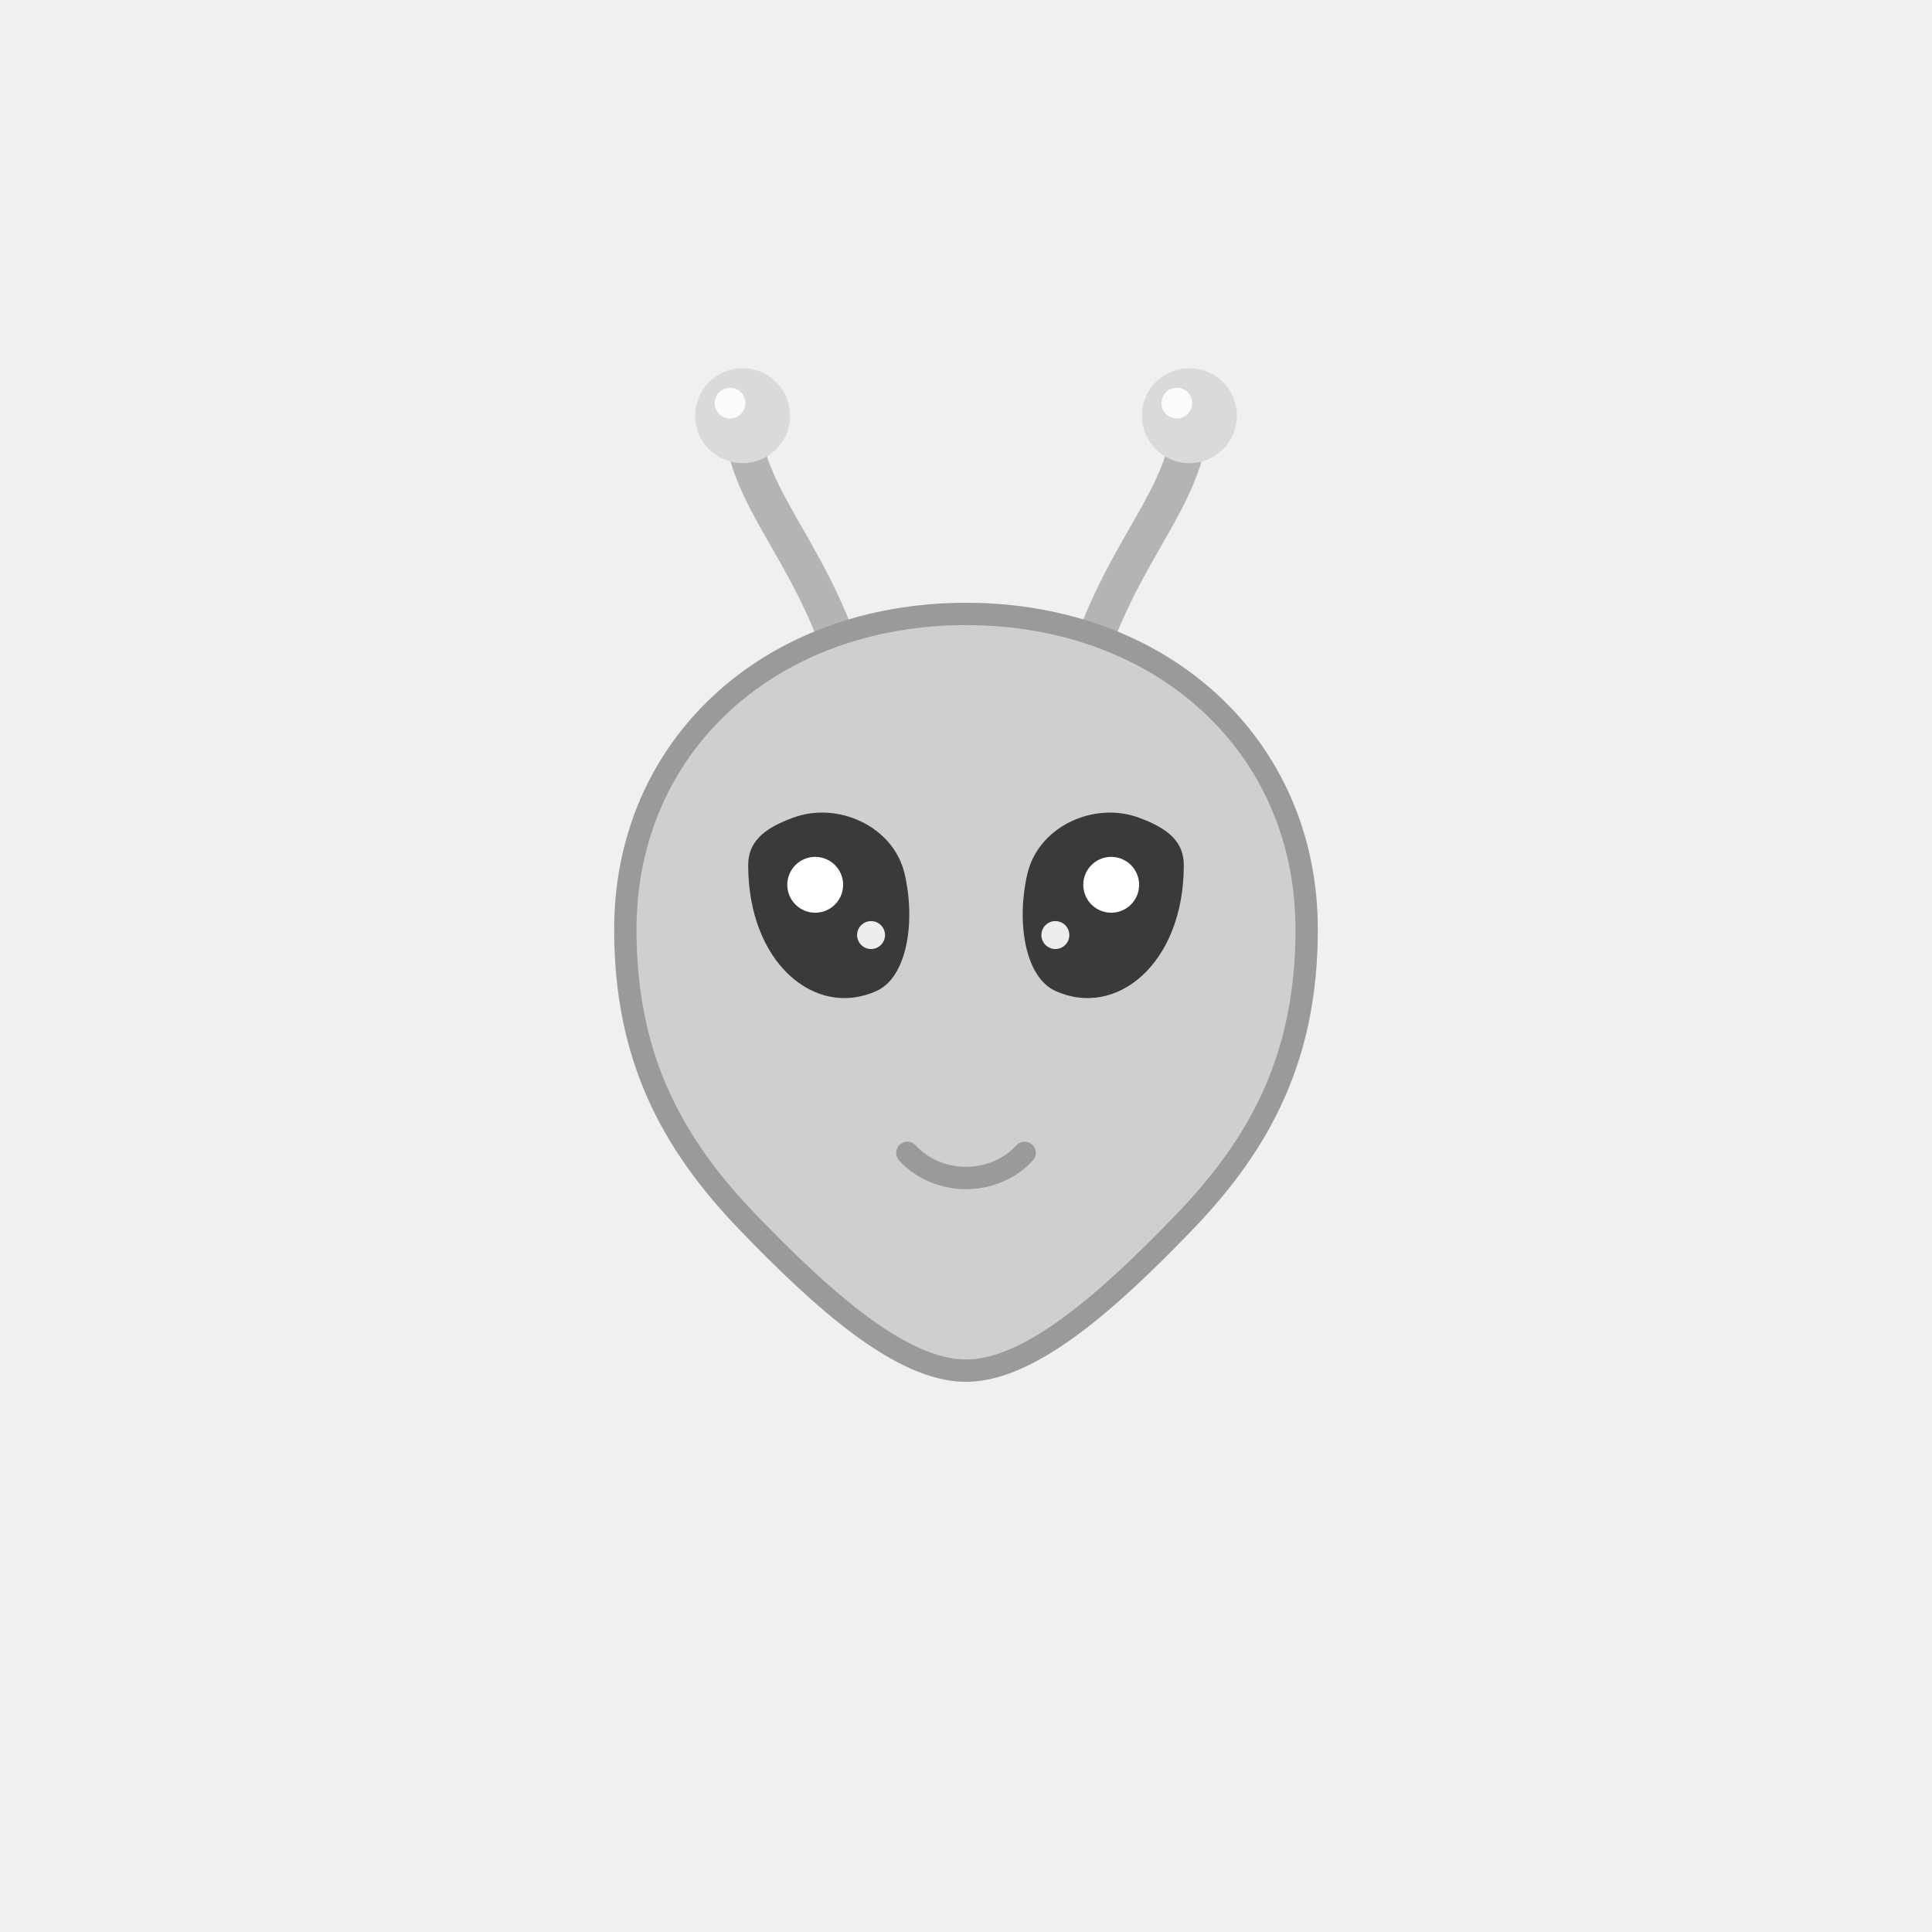
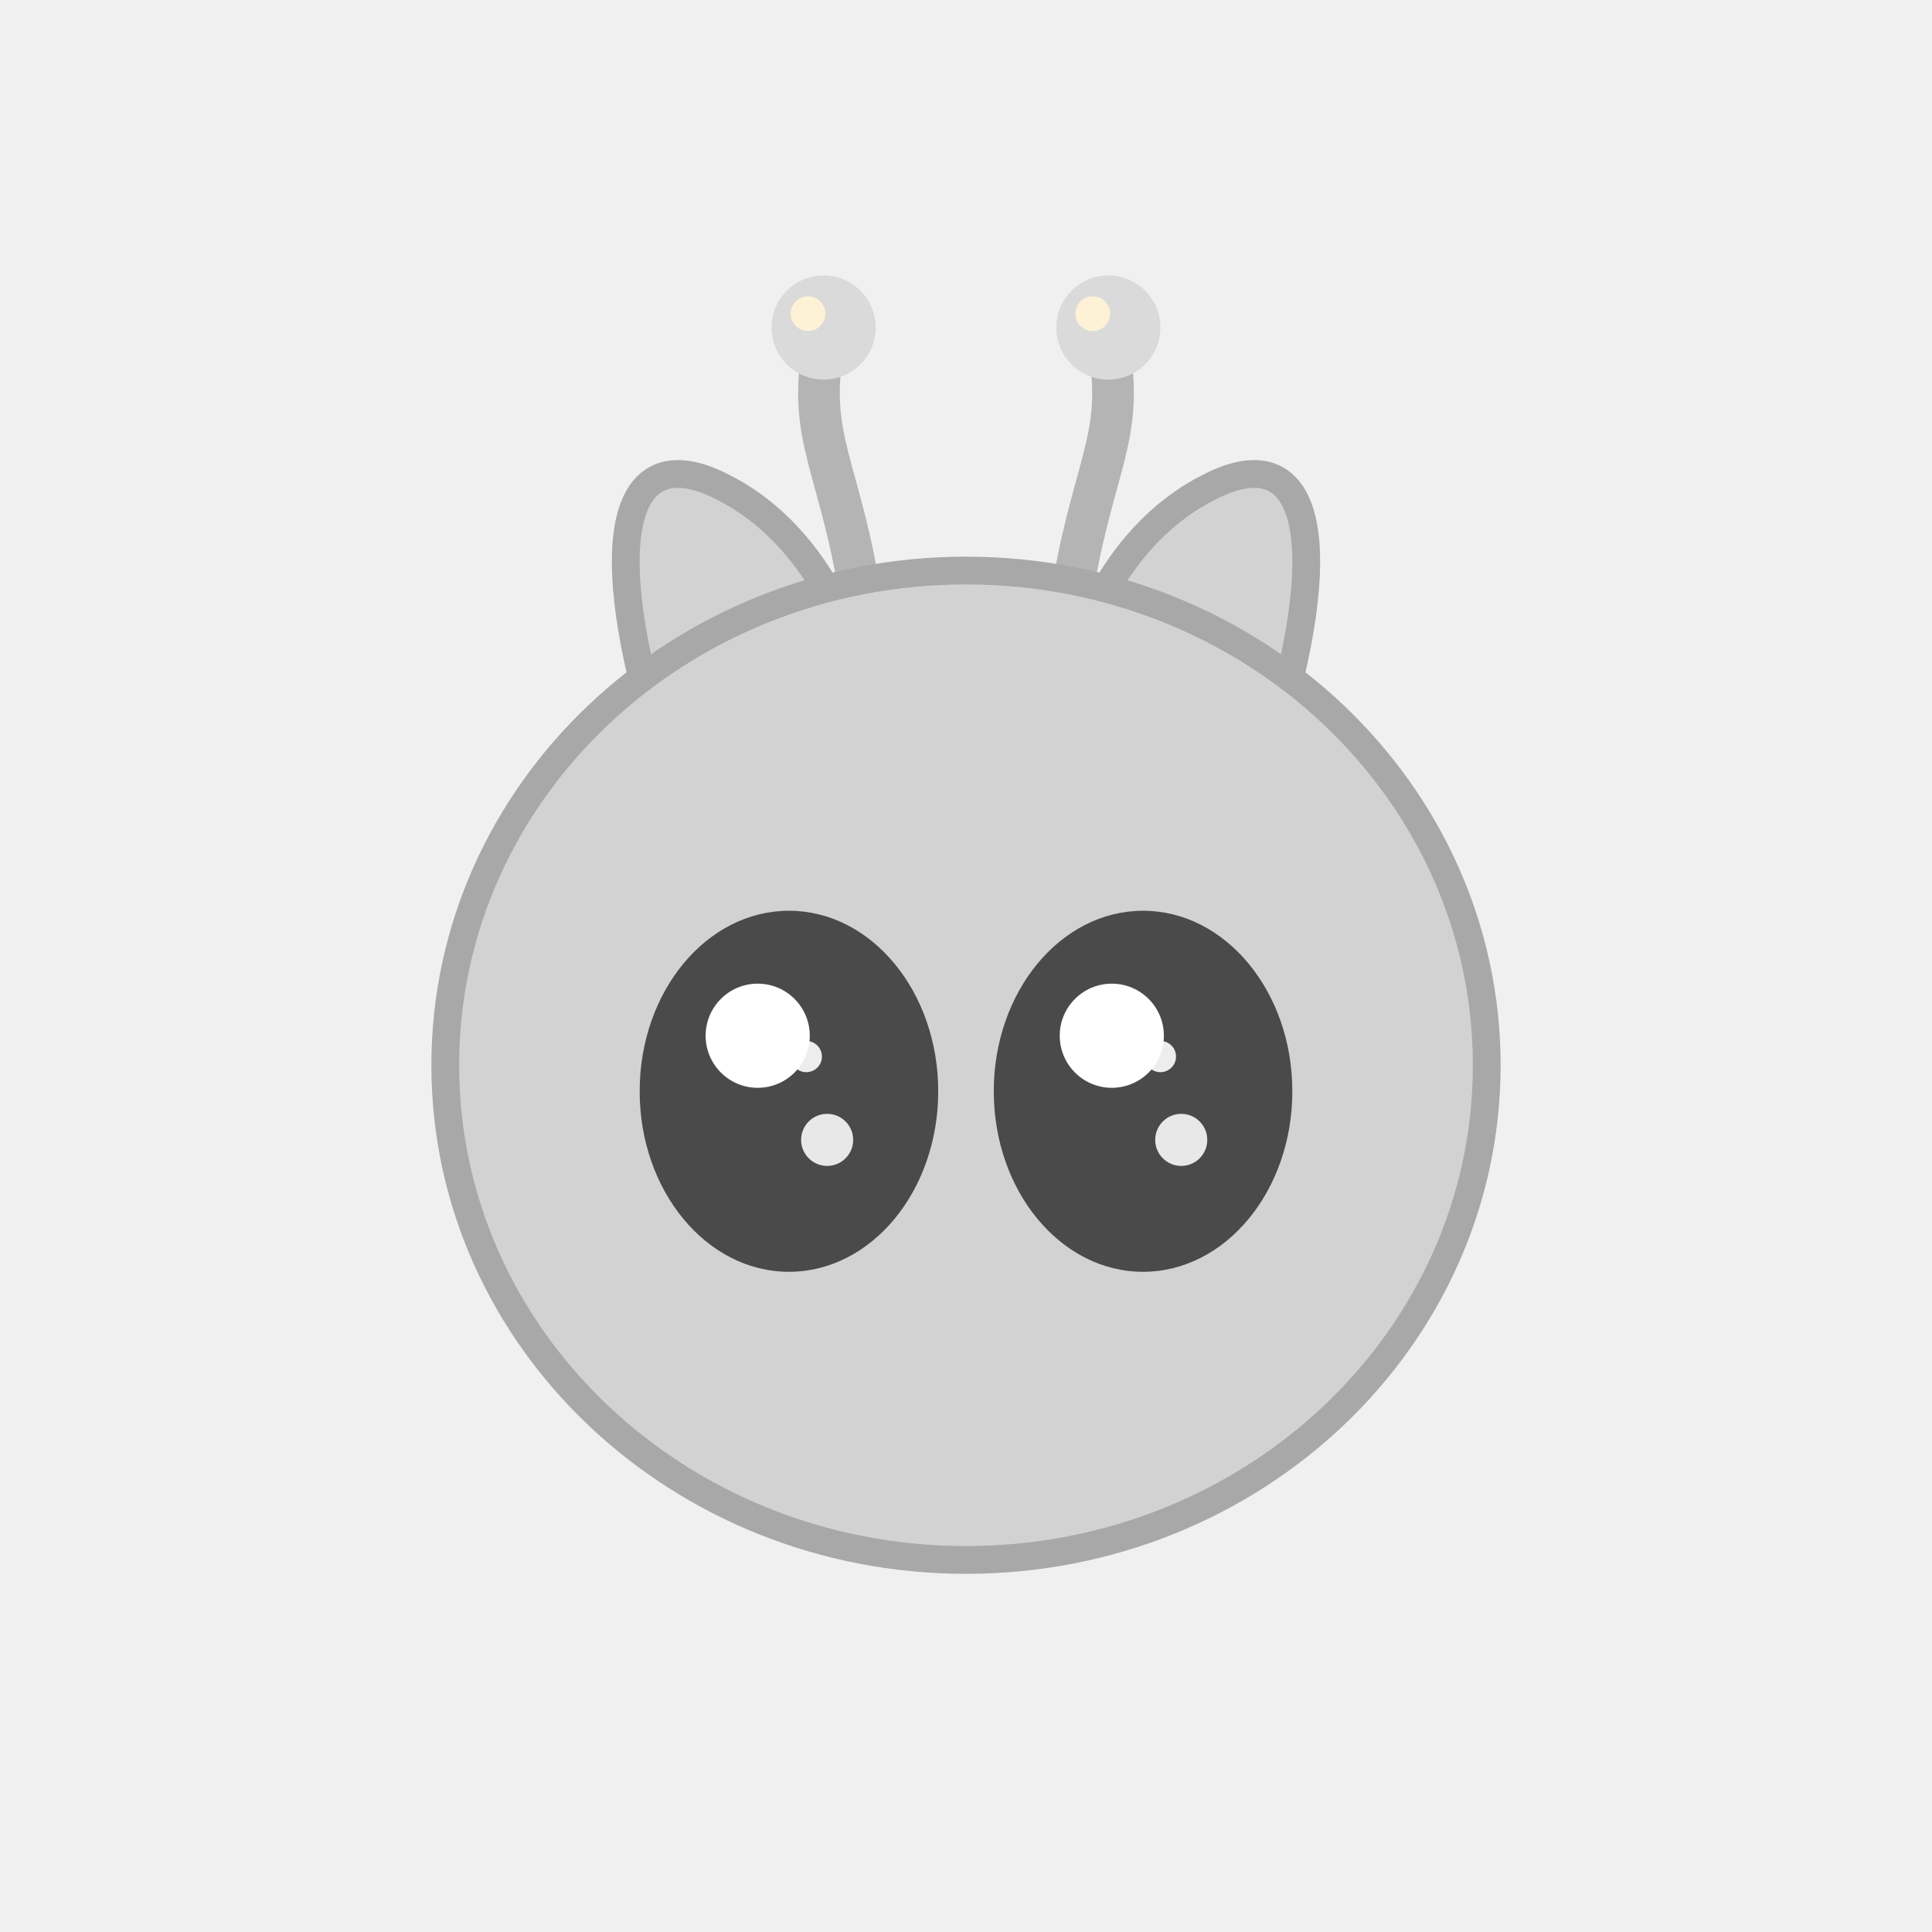
<svg xmlns="http://www.w3.org/2000/svg" width="1024" height="1024" viewBox="0 0 1024 1024">
  <defs>
    <linearGradient id="skin" x1="0" y1="0" x2="0" y2="1">
-       <stop offset="0" stop-color="#A6F05A" />
-       <stop offset="0.55" stop-color="#5FD23E" />
-       <stop offset="1" stop-color="#2FA23A" />
+       <stop offset="0" stop-color="#D6F7DD" />
+       <stop offset="0.55" stop-color="#B4EDC2" />
+       <stop offset="1" stop-color="#9CE3AE" />
+     </linearGradient>
+     <linearGradient id="earIn" x1="0" y1="0" x2="0" y2="1">
+       <stop offset="0" stop-color="#FFD3E2" />
+       <stop offset="1" stop-color="#FBB9D0" />
    </linearGradient>
    <radialGradient id="cheek" cx="0.5" cy="0.5" r="0.5">
-       <stop offset="0" stop-color="#FF6B8A" stop-opacity="0.85" />
-       <stop offset="1" stop-color="#FF6B8A" stop-opacity="0" />
+       <stop offset="0" stop-color="#FF8FB6" stop-opacity="0.9" />
+       <stop offset="0.7" stop-color="#FF9FC0" stop-opacity="0.35" />
+       <stop offset="1" stop-color="#FF9FC0" stop-opacity="0" />
    </radialGradient>
    <linearGradient id="eye" x1="0" y1="0" x2="0" y2="1">
-       <stop offset="0" stop-color="#15202B" />
-       <stop offset="1" stop-color="#05323A" />
+       <stop offset="0" stop-color="#5A4B86" />
+       <stop offset="1" stop-color="#3A2F5B" />
    </linearGradient>
-     <linearGradient id="bg" x1="0.08" y1="0" x2="0.92" y2="1">
-       <stop offset="0" stop-color="#9A6BFF" />
-       <stop offset="0.5" stop-color="#6D3DF5" />
-       <stop offset="1" stop-color="#4B1D9E" />
+     <linearGradient id="bg" x1="0.1" y1="0" x2="0.9" y2="1">
+       <stop offset="0" stop-color="#E7DEFF" />
+       <stop offset="0.5" stop-color="#CFC2F7" />
+       <stop offset="1" stop-color="#B3A4EE" />
    </linearGradient>
-     <radialGradient id="sheen" cx="0.32" cy="0.20" r="0.9">
-       <stop offset="0" stop-color="#FFFFFF" stop-opacity="0.42" />
-       <stop offset="0.45" stop-color="#FFFFFF" stop-opacity="0.10" />
+     <radialGradient id="sheen" cx="0.32" cy="0.2" r="0.9">
+       <stop offset="0" stop-color="#FFFFFF" stop-opacity="0.5" />
+       <stop offset="0.45" stop-color="#FFFFFF" stop-opacity="0.12" />
      <stop offset="1" stop-color="#FFFFFF" stop-opacity="0" />
    </radialGradient>
-     <radialGradient id="vignette" cx="0.5" cy="0.62" r="0.75">
-       <stop offset="0.55" stop-color="#000000" stop-opacity="0" />
-       <stop offset="1" stop-color="#000000" stop-opacity="0.22" />
+     <radialGradient id="vignette" cx="0.5" cy="0.62" r="0.78">
+       <stop offset="0.55" stop-color="#6A4FB0" stop-opacity="0" />
+       <stop offset="1" stop-color="#6A4FB0" stop-opacity="0.22" />
    </radialGradient>
    <filter id="soft" x="-20%" y="-20%" width="140%" height="140%">
-       <feDropShadow dx="0" dy="10" stdDeviation="14" flood-color="#12043a" flood-opacity="0.35" />
+       <feDropShadow dx="0" dy="10" stdDeviation="14" flood-color="#5B3FA0" flood-opacity="0.3" />
    </filter>
    <filter id="halo" x="-40%" y="-40%" width="180%" height="180%">
-       <feDropShadow dx="0" dy="0" stdDeviation="26" flood-color="#7CE04A" flood-opacity="0.55" />
+       <feDropShadow dx="0" dy="0" stdDeviation="24" flood-color="#BCE8C6" flood-opacity="0.6" />
    </filter>
  </defs>
-   <g transform="translate(512 540) scale(0.74) translate(-512 -540)">
-     <g stroke="#B4B4B4" stroke-width="26" fill="none" stroke-linecap="round">
-       <path d="M430 300 C 405 210, 360 175, 352 120" />
-       <path d="M594 300 C 619 210, 664 175, 672 120" />
+   <g transform="translate(512 560) scale(0.92) translate(-512 -560)">
+     <g stroke="#B4B4B4" stroke-width="24" fill="none" stroke-linecap="round">
+       <path d="M452 300 C 440 220, 420 205, 430 150" />
+       <path d="M572 300 C 584 220, 604 205, 594 150" />
    </g>
-     <circle cx="352" cy="108" r="34" fill="#DADADA" />
-     <circle cx="672" cy="108" r="34" fill="#DADADA" />
-     <circle cx="343" cy="99" r="11" fill="#FFFFFF" opacity="0.9" />
-     <circle cx="663" cy="99" r="11" fill="#FFFFFF" opacity="0.9" />
-     <path d="M512 250 C 372 250, 268 344, 268 476 C 268 566, 300 628, 356 686              C 410 742, 466 792, 512 792 C 558 792, 614 742, 668 686              C 724 628, 756 566, 756 476 C 756 344, 652 250, 512 250 Z" fill="#CFCFCF" stroke="#9A9A9A" stroke-width="16" />
-     <path d="M356 430 C 356 500, 404 540, 448 520 C 470 510, 476 470, 468 436 C 460 402, 420 384, 388 396 C 366 404, 356 414, 356 430 Z" fill="#3A3A3A" />
-     <path d="M668 430 C 668 500, 620 540, 576 520 C 554 510, 548 470, 556 436 C 564 402, 604 384, 636 396 C 658 404, 668 414, 668 430 Z" fill="#3A3A3A" />
-     <circle cx="404" cy="444" r="20" fill="#FFFFFF" />
-     <circle cx="444" cy="480" r="10" fill="#EDEDED" />
-     <circle cx="616" cy="444" r="20" fill="#FFFFFF" />
-     <circle cx="576" cy="480" r="10" fill="#EDEDED" />
-     <path d="M470 636 C 492 660, 532 660, 554 636" fill="none" stroke="#9A9A9A" stroke-width="16" stroke-linecap="round" />
+     <circle cx="430" cy="140" r="30" fill="#DADADA" />
+     <circle cx="594" cy="140" r="30" fill="#DADADA" />
+     <circle cx="421" cy="132" r="10" fill="#FFF3D6" opacity="0.95" />
+     <circle cx="585" cy="132" r="10" fill="#FFF3D6" opacity="0.95" />
+     <path d="M330 360 C 300 250, 320 205, 372 232 C 424 258, 452 320, 452 360 Z" fill="#D2D2D2" stroke="#A8A8A8" stroke-width="16" stroke-linejoin="round" />
+     <path d="M694 360 C 724 250, 704 205, 652 232 C 600 258, 572 320, 572 360 Z" fill="#D2D2D2" stroke="#A8A8A8" stroke-width="16" stroke-linejoin="round" />
+     <ellipse cx="512" cy="565" rx="300" ry="285" fill="#D2D2D2" stroke="#A8A8A8" stroke-width="16" />
+     <ellipse cx="410" cy="580" rx="86" ry="104" fill="#4A4A4A" />
+     <ellipse cx="614" cy="580" rx="86" ry="104" fill="#4A4A4A" />
+     <circle cx="392" cy="548" r="30" fill="#FFFFFF" />
+     <circle cx="596" cy="548" r="30" fill="#FFFFFF" />
+     <circle cx="432" cy="608" r="15" fill="#E8E8E8" />
+     <circle cx="636" cy="608" r="15" fill="#E8E8E8" />
+     <circle cx="420" cy="560" r="9" fill="#FFFFFF" opacity="0.9" />
+     <circle cx="624" cy="560" r="9" fill="#FFFFFF" opacity="0.9" />
  </g>
</svg>
